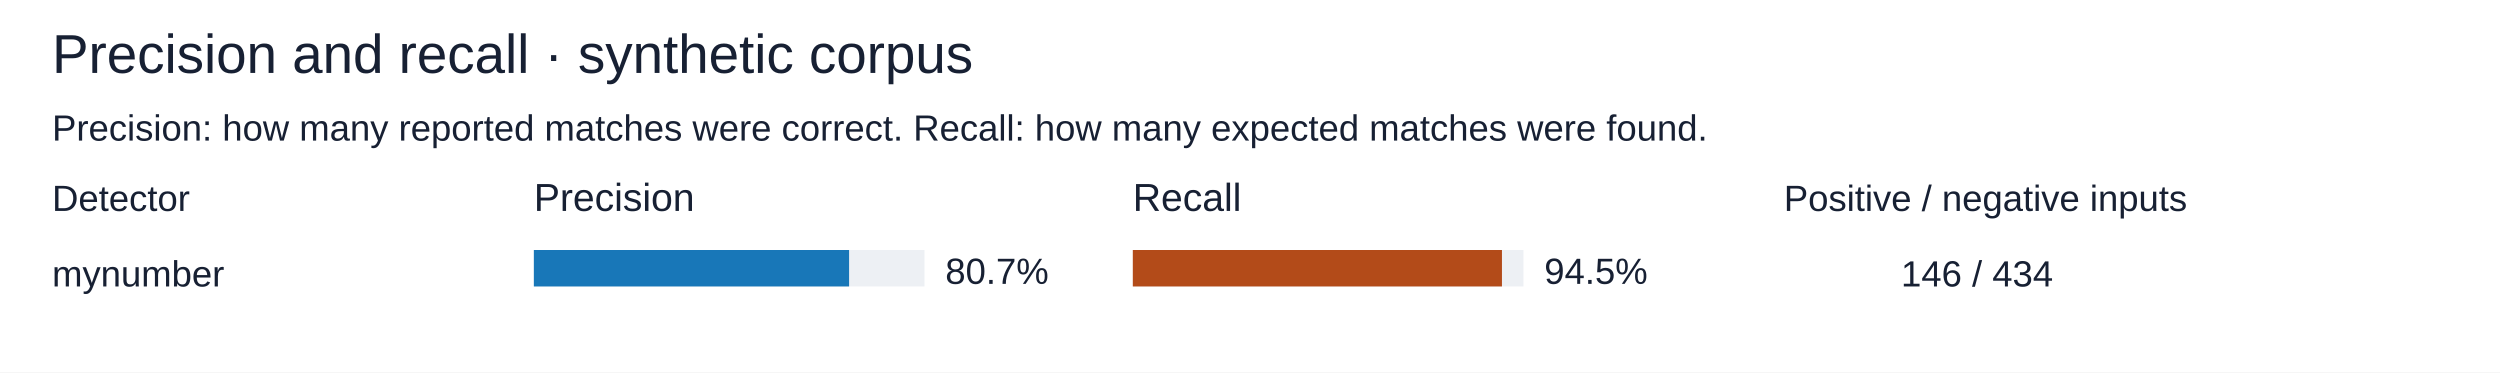
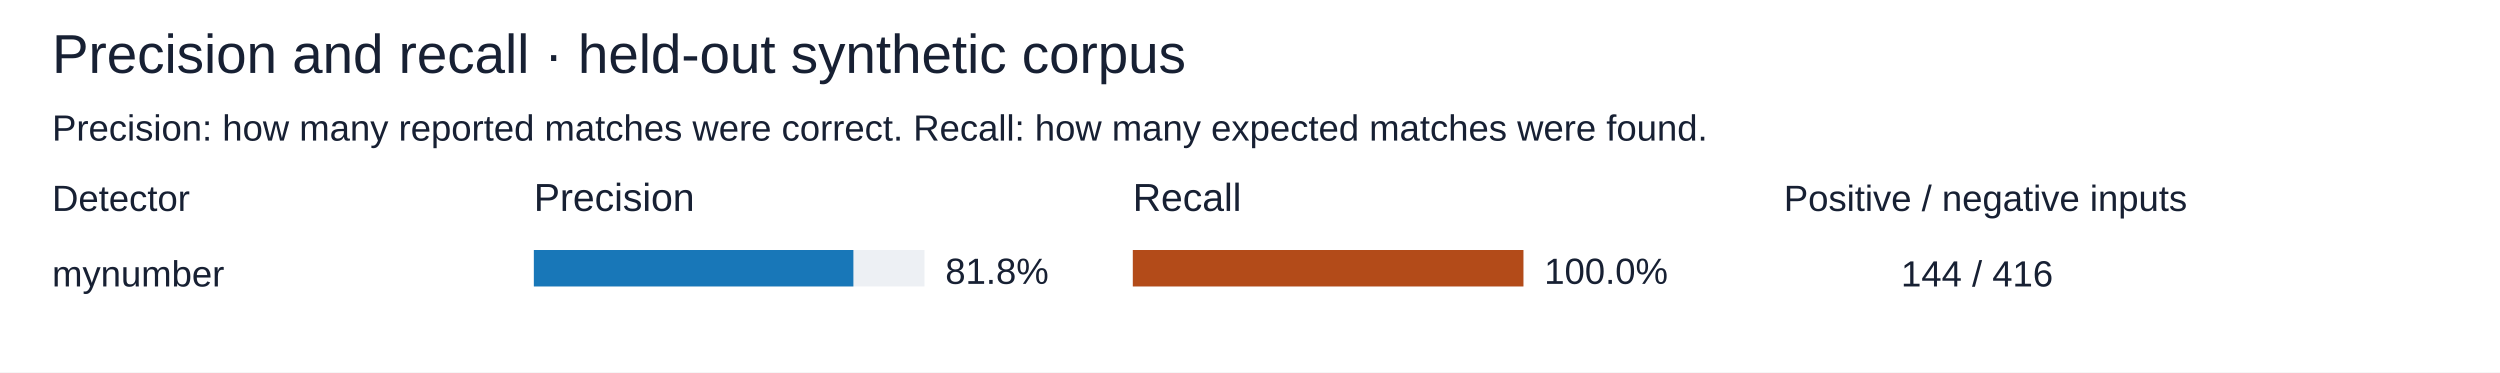
<svg xmlns="http://www.w3.org/2000/svg" width="960" height="143" viewBox="0 0 960 143" role="img">
  <rect width="100%" height="100%" fill="white" />
  <g font-family="Arial, sans-serif" font-size="14" fill="#172033">
-     <text x="20" y="28" font-size="21">Precision and recall · synthetic corpus</text>
+     <text x="20" y="28" font-size="21">Precision and recall · held-out synthetic corpus</text>
    <text x="20" y="54" font-size="14">Precision: how many reported matches were correct. Recall: how many expected matches were found.</text>
    <text x="20" y="81" font-size="14">Detector</text>
    <text x="205" y="81" font-size="15">Precision</text>
    <text x="435" y="81" font-size="15">Recall</text>
    <text x="685" y="81" font-size="14">Positive / negative inputs</text>
    <text x="20" y="110" font-size="14">mynumber</text>
    <rect x="205" y="96" width="150" height="14" fill="#edf0f4" />
-     <rect x="205" y="96" width="121.05" height="14" fill="#1877b8" />
-     <text x="363" y="109" font-size="14">80.7%</text>
+     <rect x="205" y="96" width="122.70" height="14" fill="#1877b8" />
+     <text x="363" y="109" font-size="14">81.8%</text>
    <rect x="435" y="96" width="150" height="14" fill="#edf0f4" />
-     <rect x="435" y="96" width="141.75" height="14" fill="#b34b19" />
-     <text x="593" y="109" font-size="14">94.5%</text>
-     <text x="730" y="110" font-size="14">146 / 434</text>
+     <rect x="435" y="96" width="150.00" height="14" fill="#b34b19" />
+     <text x="593" y="109" font-size="14">100.0%</text>
+     <text x="730" y="110" font-size="14">144 / 416</text>
  </g>
</svg>
